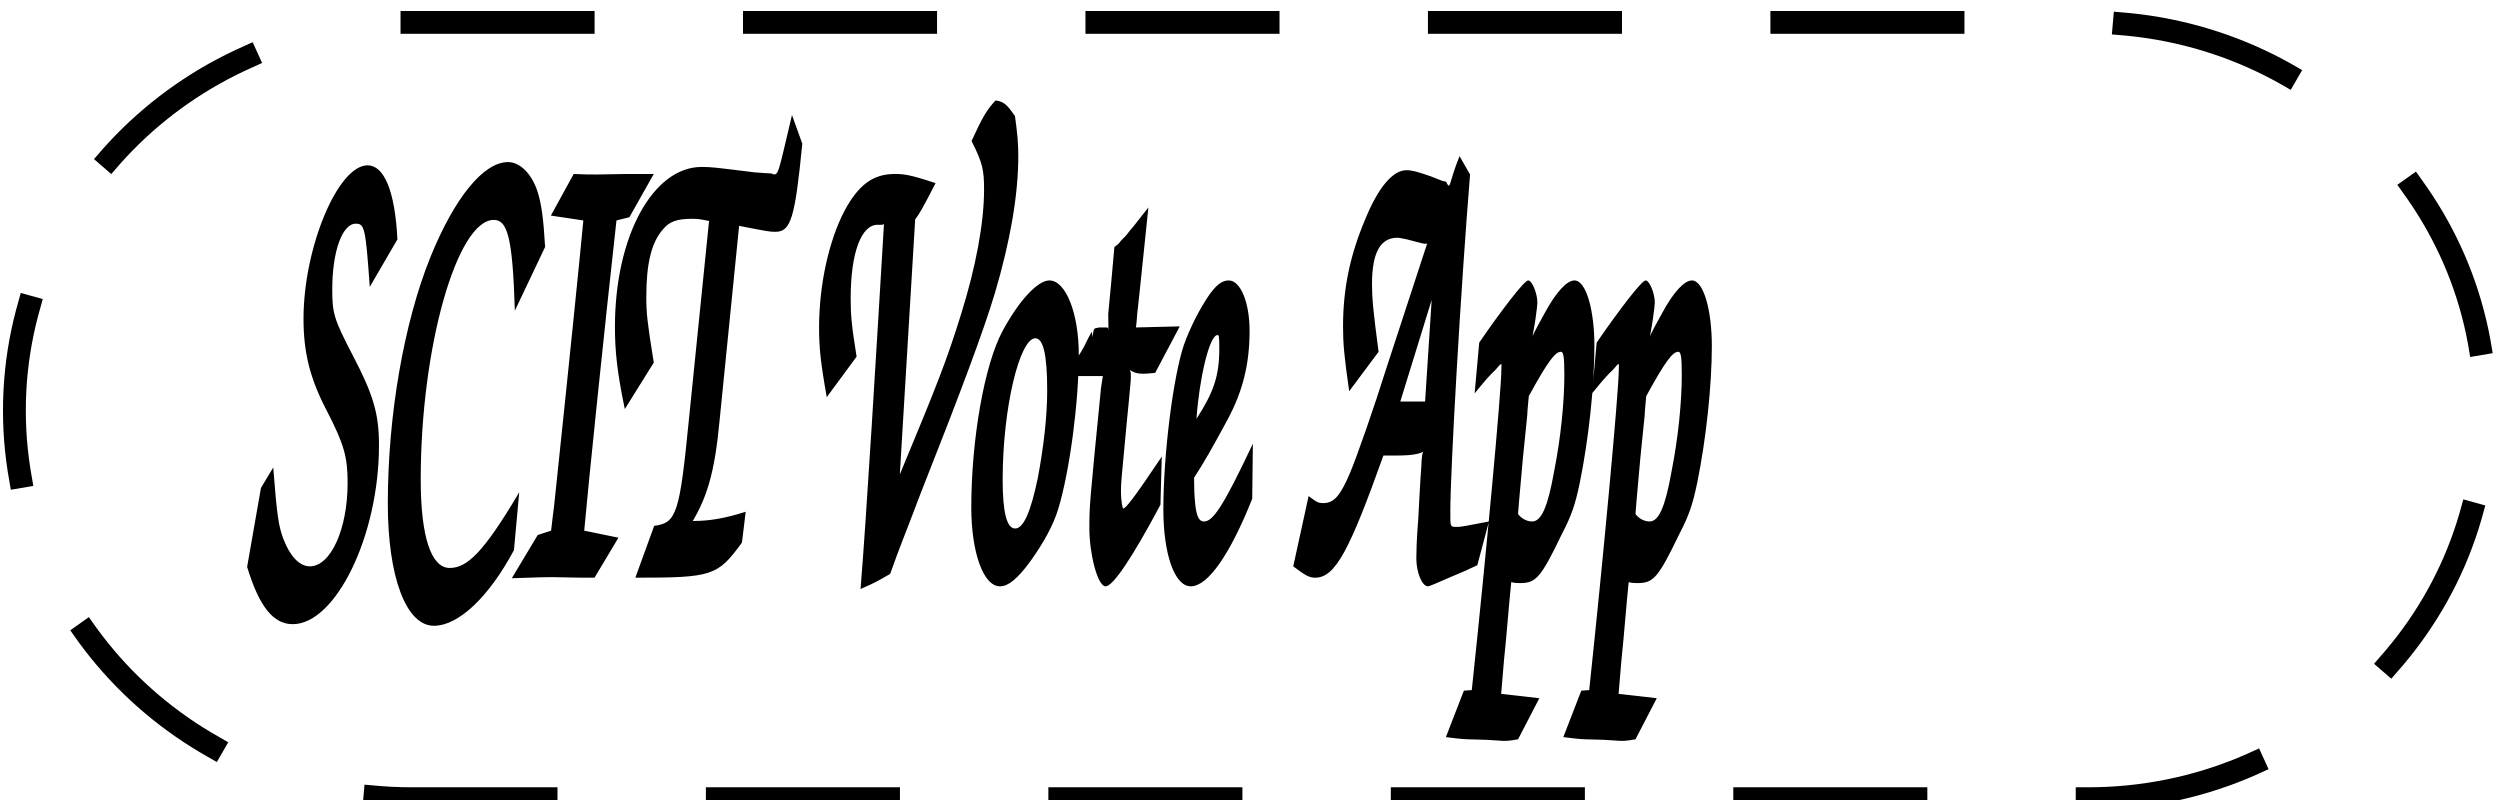
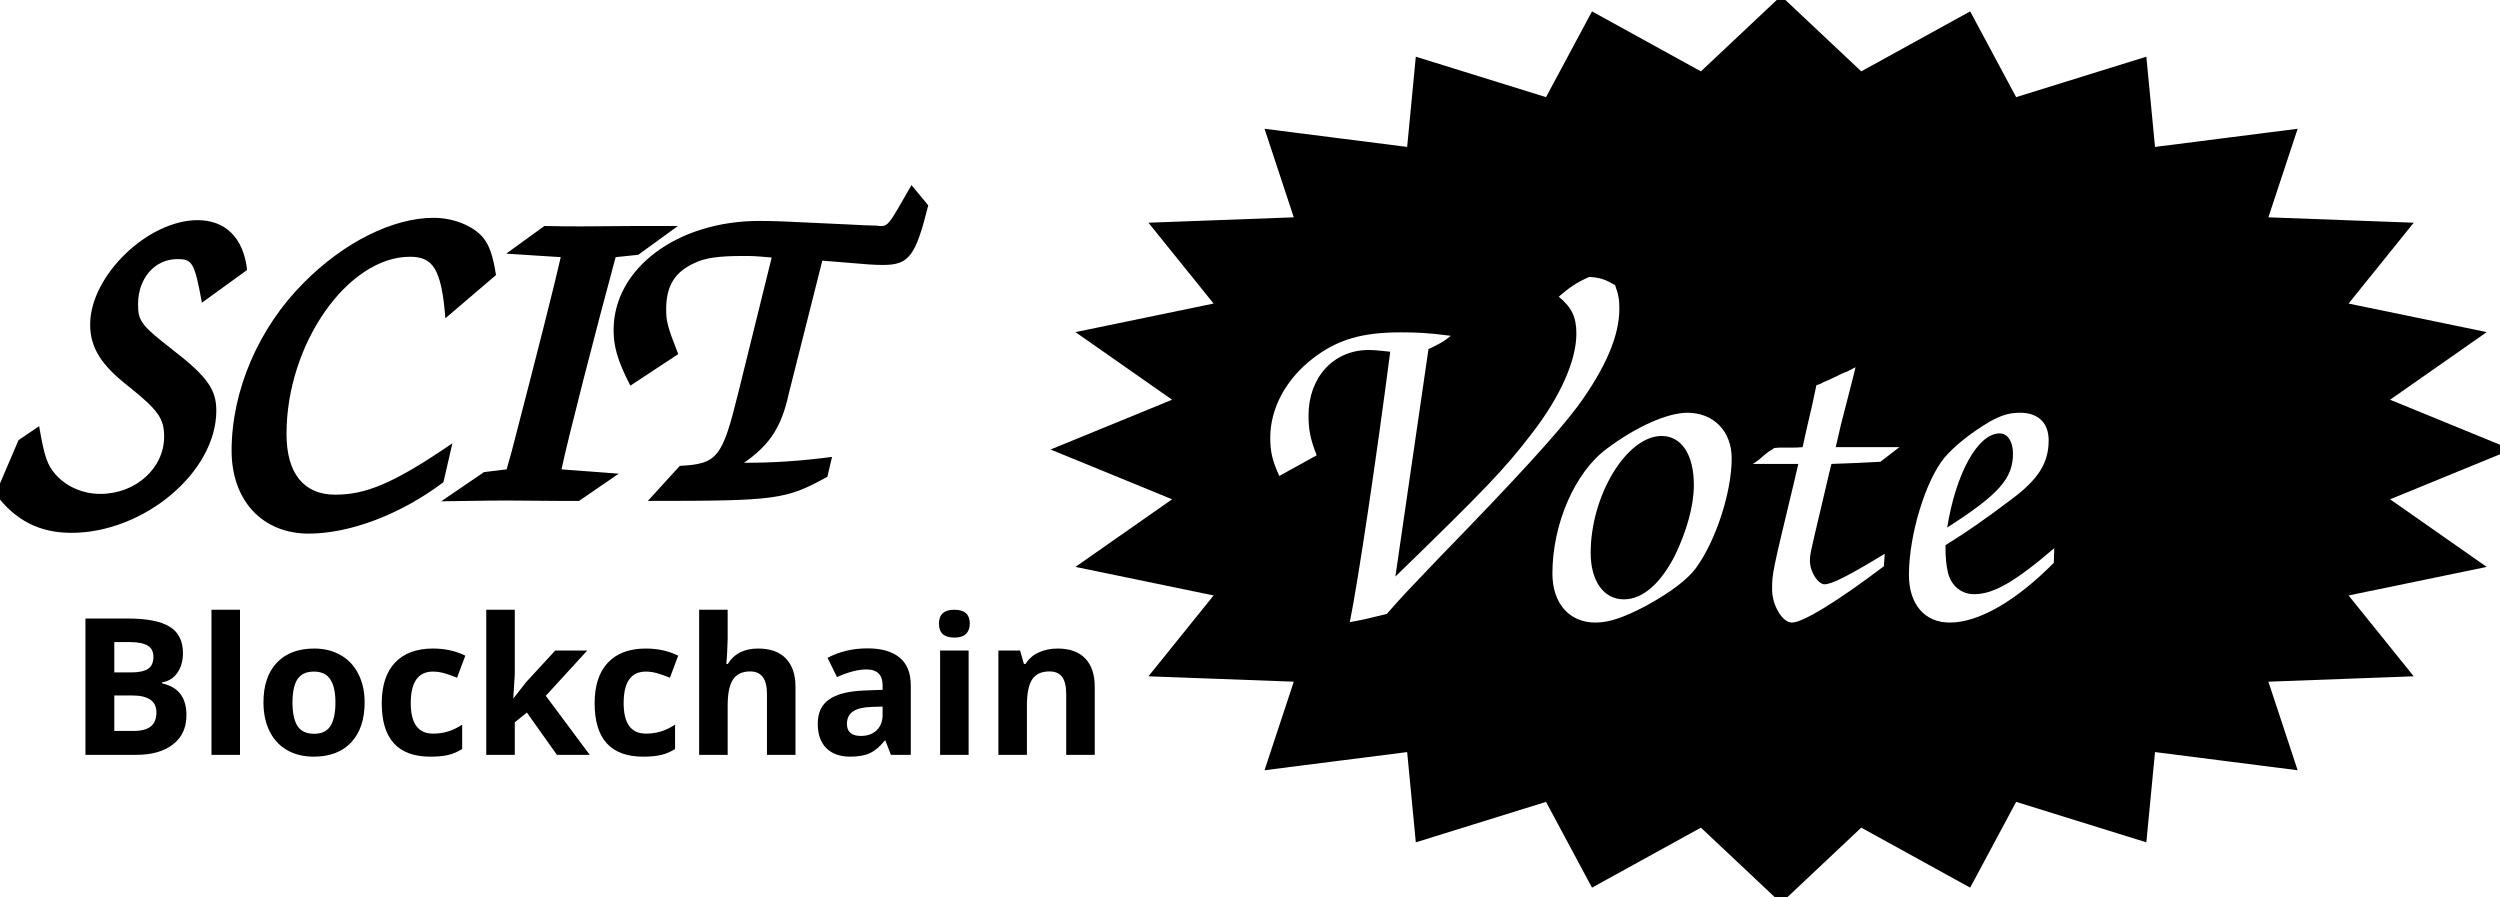
- <svg xmlns="http://www.w3.org/2000/svg" version="1.1" width="219" height="70" viewBox="0 0 219 70" xml:space="preserve">
+ <svg xmlns="http://www.w3.org/2000/svg" version="1.1" width="318" height="114" viewBox="0 0 318 114" xml:space="preserve">
  <defs>
</defs>
-   <g transform="matrix(1.23 0 0 3.03 129.35 32.52)" style="">
-     <text xml:space="preserve" font-family="'Comic Sans MS', 'Comic Sans', cursive, sans-serif" font-size="18" font-style="normal" font-weight="normal" style="stroke: none; stroke-width: 0; stroke-dasharray: ; stroke-linecap: butt; stroke-dashoffset: 0; stroke-linejoin: miter; stroke-miterlimit: 4; fill: rgb(0,0,0); fill-rule: nonzero; opacity: 1; white-space: pre;">
-       <tspan x="-87.5" y="5.97" style="font-family: 'Comic Sans MS', 'Comic Sans', cursive, sans-serif; font-size: 19px; font-weight: bold; fill: rgb(0,0,0); ">SCIT Vote App</tspan>
+   <g transform="matrix(3.17 0 0 3.17 126.38 45.81)" style="">
+     <text xml:space="preserve" font-family="'Open Sans', sans-serif" font-size="18" font-style="normal" font-weight="normal" style="stroke: none; stroke-width: 1; stroke-dasharray: none; stroke-linecap: butt; stroke-dashoffset: 0; stroke-linejoin: miter; stroke-miterlimit: 4; fill: rgb(0,0,0); fill-rule: nonzero; opacity: 1; white-space: pre;">
+       <tspan x="-40" y="5.65" style="font-family: 'Comic Sans MS', 'Comic Sans', cursive, sans-serif; font-weight: bold; white-space: pre; ">SCIT </tspan>
    </text>
  </g>
-   <g transform="matrix(1.74 0 0 1.64 109.49 35.96)">
-     <path style="stroke: rgb(0,0,0); stroke-width: 2; stroke-dasharray: 15 15; stroke-linecap: square; stroke-dashoffset: 0; stroke-linejoin: round; stroke-miterlimit: 4; fill: none; fill-rule: nonzero; opacity: 1;" vector-effect="non-scaling-stroke" transform=" translate(-62.2, -20.73)" d="m 20.014 0 l 84.374 0 l 0 0 c 11.053 -1.04756605e-14 20.014 9.282 20.014 20.733 c 0 11.45 -8.96 20.733 -20.014 20.733 l -84.374 0 l 0 0 c -11.053 0 -20.014 -9.282 -20.014 -20.733 c -5.2380687e-15 -11.45 8.96 -20.733 20.014 -20.733 z" stroke-linecap="round" />
+   <g transform="matrix(1.35 0 0 1.35 75.12 88.39)" style="">
+     <text xml:space="preserve" font-family="'Open Sans', sans-serif" font-size="18" font-style="normal" font-weight="normal" style="stroke: none; stroke-width: 1; stroke-dasharray: none; stroke-linecap: butt; stroke-dashoffset: 0; stroke-linejoin: miter; stroke-miterlimit: 4; fill: rgb(0,0,0); fill-rule: nonzero; opacity: 1; white-space: pre;">
+       <tspan x="-49.22" y="5.65" style="font-weight: bold; ">Blockchain</tspan>
+     </text>
+   </g>
+   <g transform="matrix(1.53 0 0 0.95 226.56 57.18)">
+     <path style="stroke: rgb(0,0,0); stroke-width: 1; stroke-dasharray: none; stroke-linecap: butt; stroke-dashoffset: 0; stroke-linejoin: miter; stroke-miterlimit: 10; fill: rgb(0,0,0); fill-rule: evenodd; opacity: 1;" transform=" translate(-59.83, -59.83)" d="m 0 59.827 l 9.953 -6.566 l -7.914 -8.918 l 11.313 -3.766 l -5.336 -10.663 l 11.902 -0.71 l -2.395 -11.68 l 11.68 2.395 l 0.71 -11.902 l 10.663 5.336 l 3.766 -11.313 l 8.918 7.914 l 6.566 -9.953 l 6.566 9.953 l 8.918 -7.914 l 3.766 11.313 l 10.663 -5.336 l 0.71 11.902 l 11.68 -2.395 l -2.395 11.68 l 11.902 0.71 l -5.336 10.663 l 11.313 3.766 l -7.914 8.918 l 9.953 6.566 l -9.953 6.566 l 7.914 8.918 l -11.313 3.766 l 5.336 10.663 l -11.902 0.71 l 2.395 11.68 l -11.68 -2.395 l -0.71 11.902 l -10.663 -5.336 l -3.766 11.313 l -8.918 -7.914 l -6.566 9.953 l -6.566 -9.953 l -8.918 7.914 l -3.766 -11.313 l -10.663 5.336 l -0.71 -11.902 l -11.68 2.395 l 2.395 -11.68 l -11.902 -0.71 l 5.336 -10.663 l -11.313 -3.766 l 7.914 -8.918 z" stroke-linecap="round" />
+   </g>
+   <g transform="matrix(3.5 0 0 3.5 229.39 58.6)" style="">
+     <text xml:space="preserve" font-family="'Open Sans', sans-serif" font-size="18" font-style="normal" font-weight="normal" style="stroke: none; stroke-width: 0; stroke-dasharray: none; stroke-linecap: butt; stroke-dashoffset: 0; stroke-linejoin: miter; stroke-miterlimit: 4; fill: rgb(255,255,255); fill-rule: nonzero; opacity: 1; white-space: pre;">
+       <tspan x="-21.25" y="5.65" style="font-family: 'Comic Sans MS', 'Comic Sans', cursive, sans-serif; fill: rgb(255,255,255); ">Vote</tspan>
+     </text>
  </g>
</svg>
